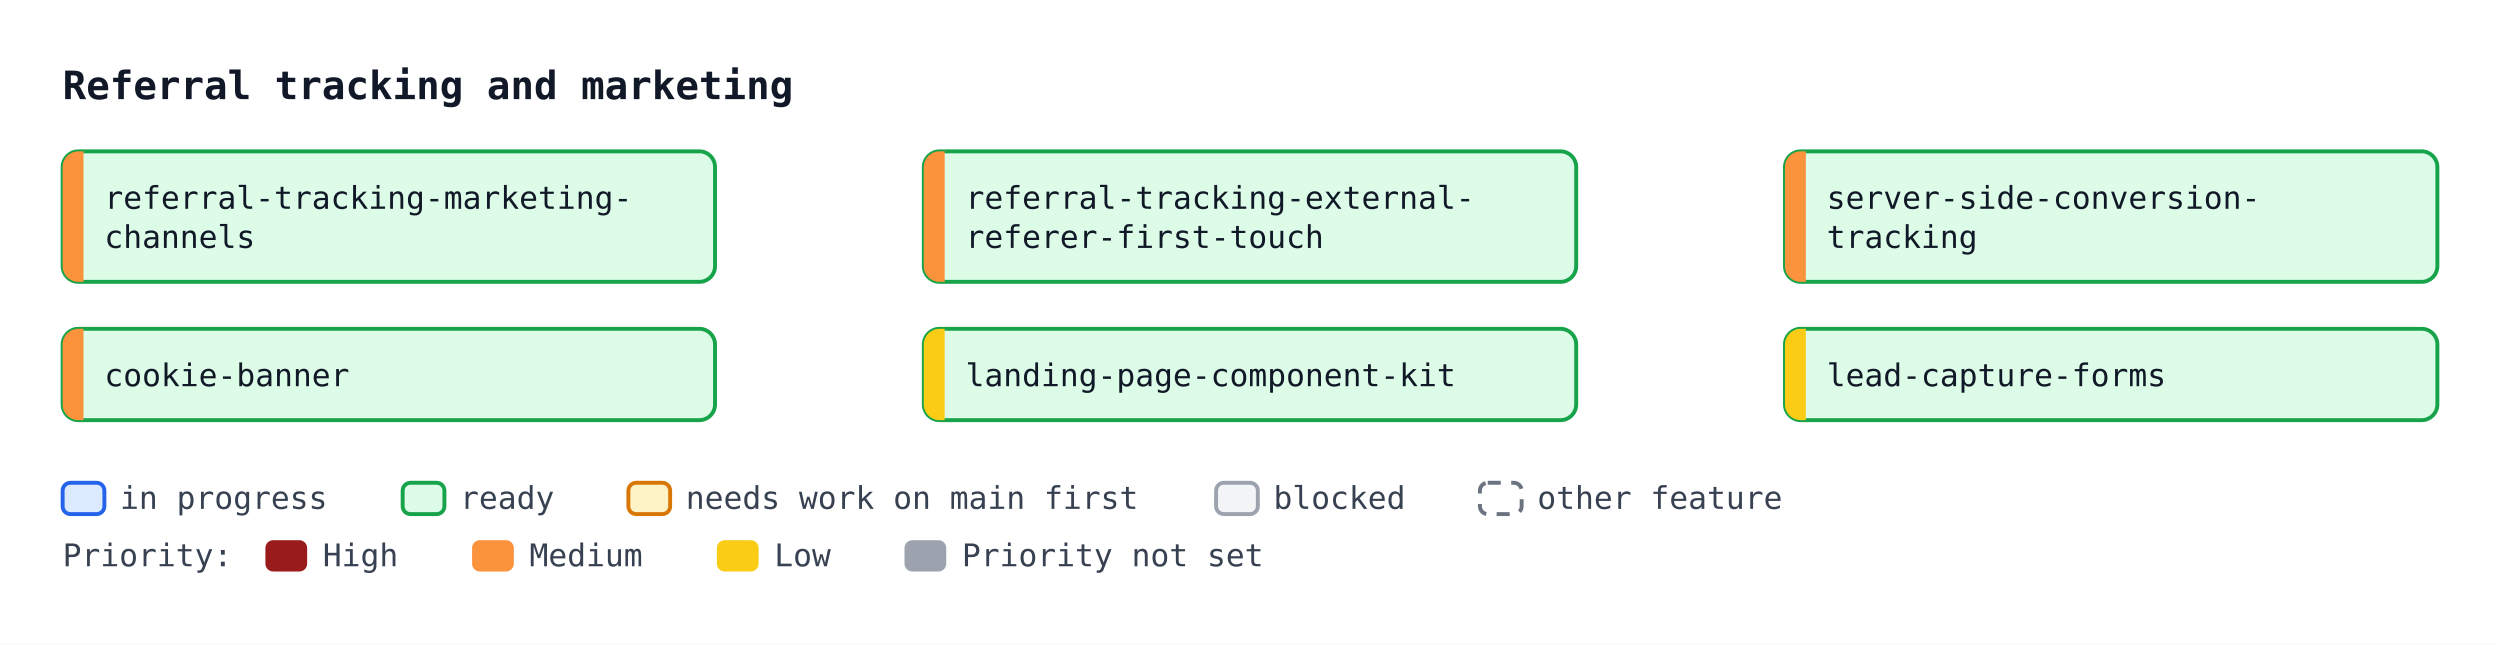
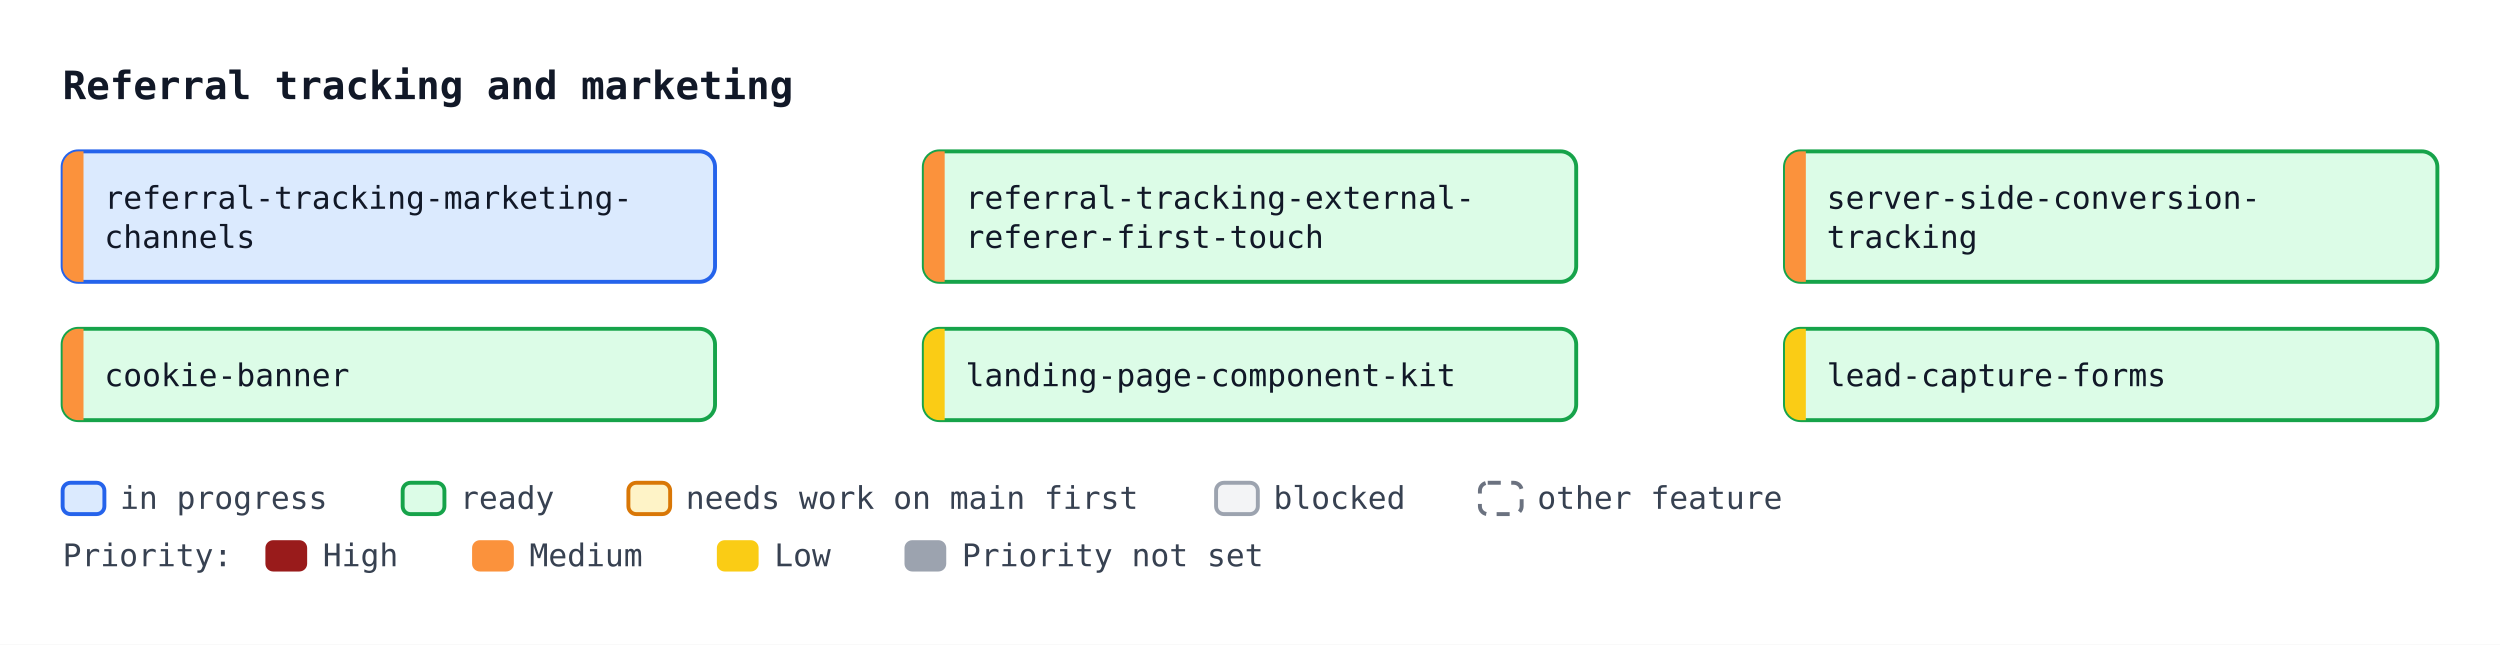
<svg xmlns="http://www.w3.org/2000/svg" width="958" height="247" viewBox="0 0 958 247" font-family="ui-monospace, SFMono-Regular, Menlo, Consolas, monospace" font-size="12">
  <defs>
    <marker id="arrow" viewBox="0 0 10 10" refX="10" refY="5" markerWidth="7" markerHeight="7" orient="auto-start-reverse">
      <path d="M0,0 L10,5 L0,10 z" fill="#4b5563" />
    </marker>
  </defs>
  <rect width="958" height="247" fill="#ffffff" />
  <text x="24" y="38" font-size="15" font-weight="bold" fill="#111827">Referral tracking and marketing</text>
-   <rect x="24.0" y="58.0" width="250" height="50" rx="6" fill="#dcfce7" stroke="#16a34a" stroke-width="1.5" />
+   <rect x="24.0" y="58.0" width="250" height="50" rx="6" fill="#dbeafe" stroke="#2563eb" stroke-width="1.5" />
  <path d="M32.0,58.0 H30.0 A6,6 0 0 0 24.0,64.0 V102.0 A6,6 0 0 0 30.0,108.0 H32.0 Z" fill="#fb923c" />
  <text x="40.0" y="80.0" fill="#111827">referral-tracking-marketing-</text>
  <text x="40.0" y="95.0" fill="#111827">channels</text>
  <rect x="354.0" y="58.0" width="250" height="50" rx="6" fill="#dcfce7" stroke="#16a34a" stroke-width="1.5" />
  <path d="M362.0,58.0 H360.0 A6,6 0 0 0 354.0,64.0 V102.0 A6,6 0 0 0 360.0,108.0 H362.0 Z" fill="#fb923c" />
  <text x="370.0" y="80.0" fill="#111827">referral-tracking-external-</text>
  <text x="370.0" y="95.0" fill="#111827">referer-first-touch</text>
  <rect x="684.0" y="58.0" width="250" height="50" rx="6" fill="#dcfce7" stroke="#16a34a" stroke-width="1.5" />
  <path d="M692.0,58.0 H690.0 A6,6 0 0 0 684.0,64.0 V102.0 A6,6 0 0 0 690.0,108.0 H692.0 Z" fill="#fb923c" />
  <text x="700.0" y="80.0" fill="#111827">server-side-conversion-</text>
  <text x="700.0" y="95.0" fill="#111827">tracking</text>
  <rect x="24.0" y="126.0" width="250" height="35" rx="6" fill="#dcfce7" stroke="#16a34a" stroke-width="1.5" />
  <path d="M32.0,126.0 H30.0 A6,6 0 0 0 24.0,132.0 V155.0 A6,6 0 0 0 30.0,161.0 H32.0 Z" fill="#fb923c" />
  <text x="40.0" y="148.0" fill="#111827">cookie-banner</text>
  <rect x="354.0" y="126.0" width="250" height="35" rx="6" fill="#dcfce7" stroke="#16a34a" stroke-width="1.5" />
  <path d="M362.0,126.0 H360.0 A6,6 0 0 0 354.0,132.0 V155.0 A6,6 0 0 0 360.0,161.0 H362.0 Z" fill="#facc15" />
  <text x="370.0" y="148.0" fill="#111827">landing-page-component-kit</text>
  <rect x="684.0" y="126.0" width="250" height="35" rx="6" fill="#dcfce7" stroke="#16a34a" stroke-width="1.5" />
  <path d="M692.0,126.0 H690.0 A6,6 0 0 0 684.0,132.0 V155.0 A6,6 0 0 0 690.0,161.0 H692.0 Z" fill="#facc15" />
  <text x="700.0" y="148.0" fill="#111827">lead-capture-forms</text>
  <rect x="24.0" y="185" width="16" height="12" rx="3" fill="#dbeafe" stroke="#2563eb" stroke-width="1.5" />
  <text x="46.0" y="195" fill="#374151">in progress</text>
  <rect x="154.3" y="185" width="16" height="12" rx="3" fill="#dcfce7" stroke="#16a34a" stroke-width="1.5" />
  <text x="176.3" y="195" fill="#374151">ready</text>
  <rect x="240.8" y="185" width="16" height="12" rx="3" fill="#fef3c7" stroke="#d97706" stroke-width="1.5" />
  <text x="262.8" y="195" fill="#374151">needs work on main first</text>
  <rect x="466.0" y="185" width="16" height="12" rx="3" fill="#f3f4f6" stroke="#9ca3af" stroke-width="1.5" />
  <text x="488.0" y="195" fill="#374151">blocked</text>
  <rect x="567.1" y="185" width="16" height="12" rx="3" fill="#ffffff" stroke="#6b7280" stroke-width="1.5" stroke-dasharray="5 4" />
  <text x="589.1" y="195" fill="#374151">other feature</text>
  <text x="24" y="217" fill="#374151">Priority:</text>
  <rect x="101.7" y="207" width="16" height="12" rx="3" fill="#991b1b" />
  <text x="123.7" y="217" fill="#374151">High</text>
  <rect x="180.9" y="207" width="16" height="12" rx="3" fill="#fb923c" />
  <text x="202.9" y="217" fill="#374151">Medium</text>
  <rect x="274.7" y="207" width="16" height="12" rx="3" fill="#facc15" />
  <text x="296.7" y="217" fill="#374151">Low</text>
  <rect x="346.6" y="207" width="16" height="12" rx="3" fill="#9ca3af" />
  <text x="368.6" y="217" fill="#374151">Priority not set</text>
</svg>
